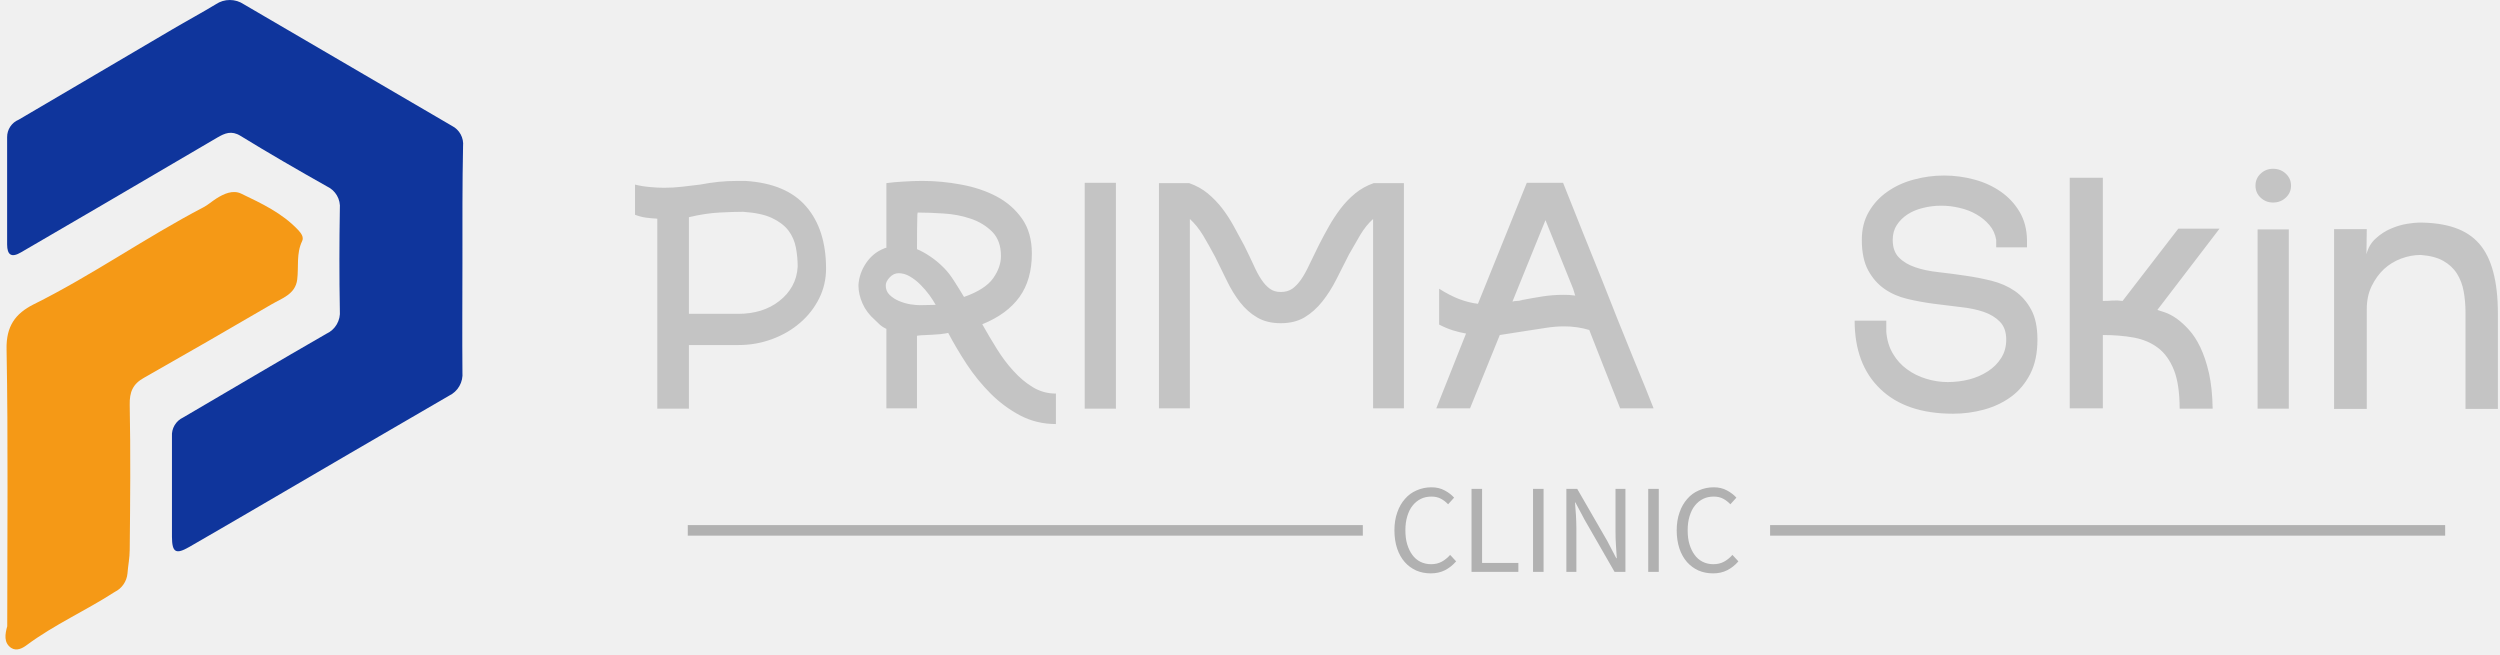
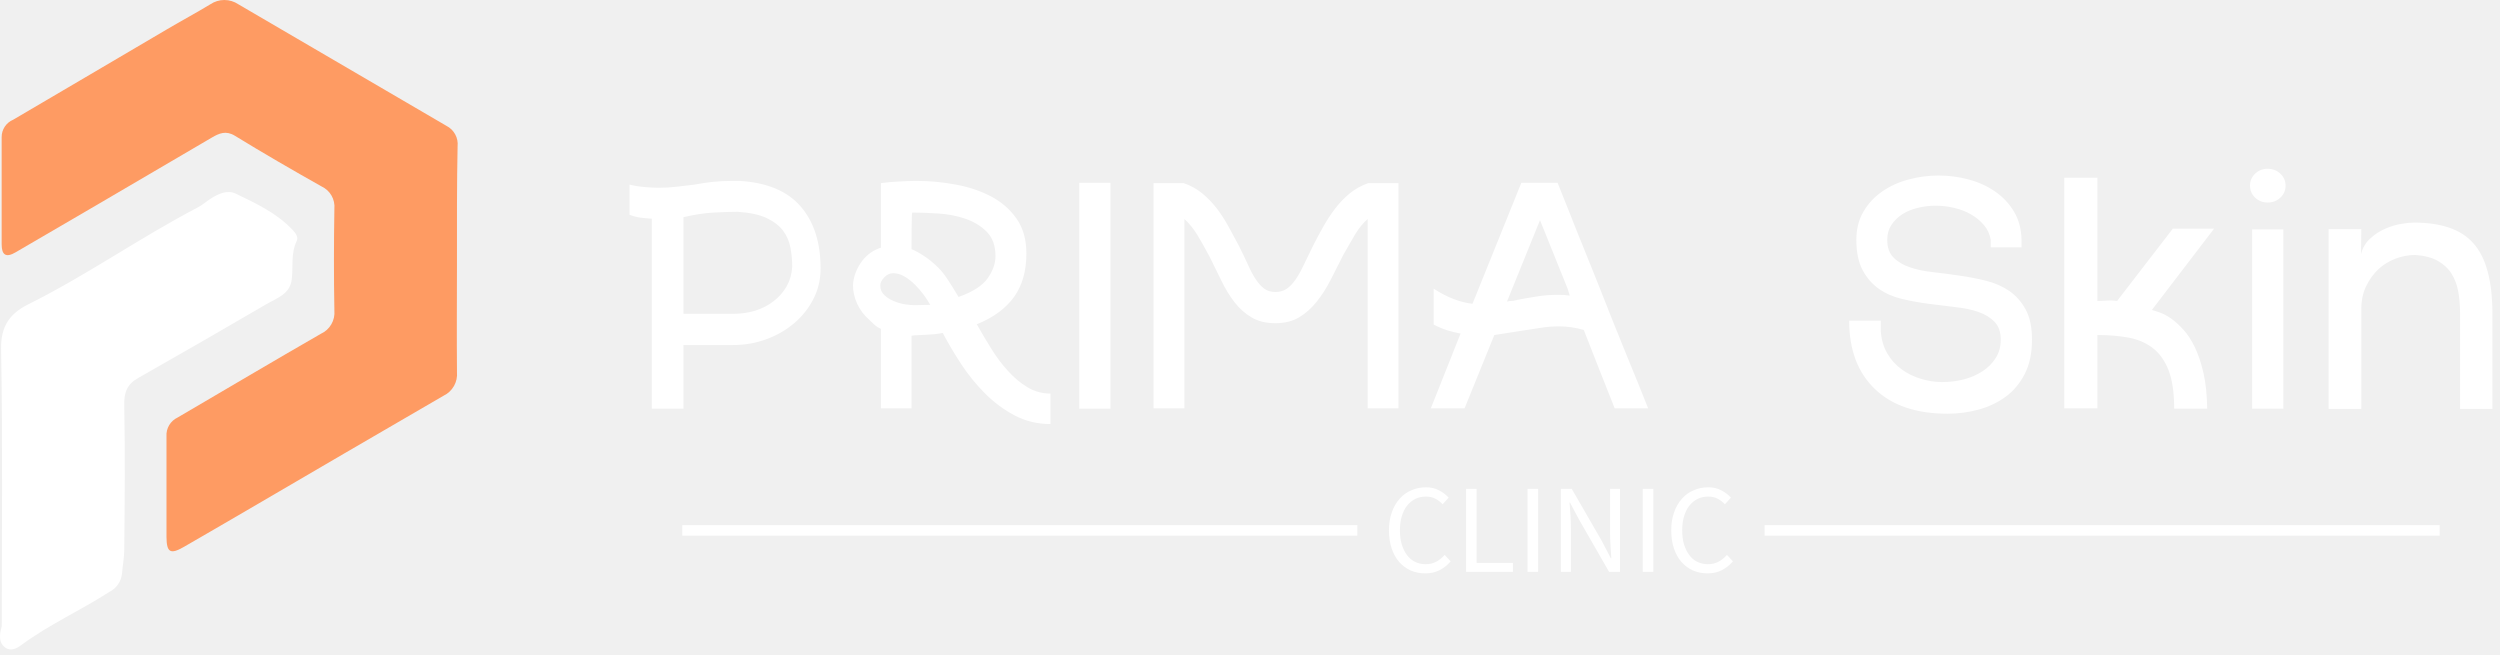
<svg xmlns="http://www.w3.org/2000/svg" width="237" height="62" viewBox="0 0 237 62" fill="none">
-   <g clip-path="url(#clip0_676_447)">
-     <path d="M43.839 24.704C43.839 28.233 43.808 31.761 43.839 35.284C43.88 35.742 43.779 36.201 43.551 36.6C43.324 36.999 42.979 37.319 42.565 37.516C36.33 41.135 30.096 44.767 23.865 48.413C21.887 49.561 19.914 50.72 17.93 51.857C16.676 52.576 16.311 52.386 16.301 50.894V41.373C16.276 41.002 16.363 40.632 16.552 40.312C16.741 39.992 17.022 39.736 17.359 39.579C21.887 36.934 26.388 34.258 30.932 31.645C31.348 31.457 31.696 31.144 31.926 30.749C32.156 30.355 32.258 29.899 32.218 29.444C32.16 26.228 32.165 23.006 32.218 19.79C32.258 19.355 32.163 18.918 31.945 18.539C31.727 18.16 31.398 17.858 31.001 17.674C28.24 16.119 25.494 14.532 22.797 12.877C21.94 12.348 21.3 12.633 20.601 13.041L9.768 19.388L1.992 23.922C1.098 24.451 0.675 24.186 0.675 23.171V12.993C0.674 12.641 0.778 12.297 0.973 12.004C1.168 11.711 1.445 11.483 1.77 11.348C6.636 8.502 11.487 5.63 16.348 2.778C17.713 1.974 19.11 1.223 20.464 0.403C20.855 0.14 21.315 0 21.786 0C22.257 0 22.718 0.14 23.109 0.403C29.682 4.251 36.259 8.093 42.84 11.93C43.192 12.108 43.482 12.389 43.671 12.736C43.86 13.082 43.939 13.478 43.898 13.871C43.824 17.457 43.839 21.092 43.839 24.704Z" fill="#0F359C" />
-     <path d="M0.686 59.368C0.686 50.608 0.781 41.849 0.622 33.094C0.58 30.915 1.463 29.724 3.172 28.862C8.726 26.106 13.799 22.515 19.295 19.647C19.718 19.425 20.083 19.092 20.49 18.833C21.22 18.367 22.077 17.976 22.866 18.357C24.791 19.282 26.753 20.198 28.261 21.8C28.547 22.107 28.827 22.483 28.642 22.858C28.076 24.033 28.325 25.286 28.177 26.492C28.007 27.899 26.727 28.275 25.733 28.857C21.719 31.202 17.692 33.521 13.651 35.813C12.593 36.4 12.27 37.162 12.297 38.384C12.386 42.959 12.344 47.54 12.297 52.137C12.297 52.883 12.138 53.624 12.085 54.364C12.05 54.735 11.921 55.09 11.71 55.397C11.499 55.703 11.213 55.95 10.879 56.115C8.144 57.882 5.155 59.21 2.532 61.156C2.114 61.468 1.569 61.749 1.056 61.421C0.336 60.929 0.479 60.104 0.686 59.368Z" fill="#F59916" />
-     <mask id="mask0_676_447" style="mask-type:luminance" maskUnits="userSpaceOnUse" x="60" y="16" width="177" height="25">
-       <path d="M69.94 17.15H70.65C73.243 17.31 75.167 18.117 76.42 19.57C77.68 21.023 78.31 22.987 78.31 25.46C78.31 26.48 78.09 27.427 77.65 28.3C77.21 29.18 76.61 29.947 75.85 30.6C75.09 31.26 74.204 31.777 73.19 32.15C72.183 32.523 71.124 32.71 70.01 32.71H65.31V38.74H62.31V20.73C61.923 20.71 61.56 20.677 61.22 20.63C60.88 20.583 60.54 20.493 60.2 20.36V17.5C60.654 17.613 61.123 17.69 61.61 17.73C62.103 17.777 62.553 17.8 62.96 17.8C63.547 17.8 64.12 17.767 64.68 17.7C65.234 17.633 65.793 17.567 66.36 17.5C66.954 17.387 67.534 17.3 68.1 17.24C68.667 17.18 69.28 17.15 69.94 17.15ZM75.62 25.29C75.62 24.677 75.564 24.07 75.45 23.47C75.337 22.87 75.1 22.33 74.74 21.85C74.374 21.377 73.85 20.98 73.17 20.66C72.49 20.347 71.584 20.153 70.45 20.08C69.817 20.08 69.064 20.103 68.19 20.15C67.31 20.197 66.35 20.343 65.31 20.59V29.75H70.01C70.757 29.75 71.46 29.65 72.12 29.45C72.78 29.243 73.364 28.94 73.87 28.54C74.383 28.147 74.793 27.677 75.1 27.13C75.407 26.583 75.58 25.97 75.62 25.29ZM81.38 27.03C81.427 26.277 81.67 25.577 82.11 24.93C82.55 24.283 83.114 23.827 83.8 23.56C83.887 23.513 83.963 23.49 84.03 23.49V17.36C84.51 17.293 85.064 17.243 85.69 17.21C86.31 17.17 86.894 17.15 87.44 17.15C88.667 17.15 89.897 17.267 91.13 17.5C92.37 17.727 93.484 18.1 94.47 18.62C95.457 19.14 96.263 19.843 96.89 20.73C97.51 21.617 97.82 22.717 97.82 24.03C97.82 25.69 97.43 27.063 96.65 28.15C95.864 29.243 94.687 30.107 93.12 30.74C93.553 31.513 94.013 32.29 94.5 33.07C94.987 33.857 95.517 34.56 96.09 35.18C96.657 35.807 97.267 36.317 97.92 36.71C98.58 37.11 99.307 37.31 100.1 37.31V40.2C98.88 40.2 97.754 39.93 96.72 39.39C95.687 38.843 94.75 38.15 93.91 37.31C93.07 36.47 92.314 35.54 91.64 34.52C90.974 33.5 90.39 32.513 89.89 31.56C89.73 31.6 89.474 31.64 89.12 31.68C88.773 31.713 88.144 31.75 87.23 31.79C87.19 31.79 87.14 31.797 87.08 31.81C87.027 31.823 86.977 31.83 86.93 31.83V38.71H84.03V31.18C83.784 31.067 83.587 30.943 83.44 30.81C83.293 30.67 83.127 30.51 82.94 30.33C82.42 29.877 82.03 29.36 81.77 28.78C81.51 28.2 81.38 27.617 81.38 27.03ZM89.48 25.39C89.8 25.71 90.114 26.11 90.42 26.59C90.727 27.063 91.05 27.583 91.39 28.15C92.73 27.677 93.65 27.087 94.15 26.38C94.644 25.68 94.89 24.977 94.89 24.27C94.89 23.297 94.614 22.53 94.06 21.97C93.507 21.417 92.827 21.003 92.02 20.73C91.213 20.457 90.357 20.293 89.45 20.24C88.543 20.18 87.727 20.15 87 20.15C86.974 20.197 86.96 20.343 86.96 20.59C86.96 20.817 86.954 21.163 86.94 21.63C86.933 22.097 86.93 22.76 86.93 23.62C87.317 23.78 87.724 24.003 88.15 24.29C88.584 24.57 89.027 24.937 89.48 25.39ZM87.2 28.93L88.7 28.9C88.54 28.607 88.337 28.29 88.09 27.95C87.837 27.61 87.557 27.287 87.25 26.98C86.944 26.673 86.614 26.417 86.26 26.21C85.913 26.003 85.557 25.9 85.19 25.9C84.87 25.9 84.587 26.033 84.34 26.3C84.094 26.56 83.97 26.813 83.97 27.06C83.97 27.427 84.094 27.727 84.34 27.96C84.587 28.2 84.887 28.393 85.24 28.54C85.594 28.687 85.95 28.79 86.31 28.85C86.677 28.903 86.974 28.93 87.2 28.93ZM105.79 17.33V38.74H102.83V17.33H105.79ZM130.23 17.36H133.09V38.71H130.17V20.76C129.737 21.147 129.337 21.64 128.97 22.24C128.61 22.847 128.247 23.477 127.88 24.13C127.473 24.93 127.073 25.72 126.68 26.5C126.28 27.287 125.837 27.983 125.35 28.59C124.863 29.203 124.307 29.7 123.68 30.08C123.053 30.453 122.3 30.64 121.42 30.64C120.533 30.64 119.783 30.457 119.17 30.09C118.557 29.73 118.017 29.25 117.55 28.65C117.083 28.043 116.67 27.367 116.31 26.62C115.943 25.873 115.57 25.113 115.19 24.34C114.803 23.613 114.423 22.937 114.05 22.31C113.67 21.69 113.253 21.173 112.8 20.76V38.71H109.87V17.36H112.73C113.39 17.587 113.977 17.91 114.49 18.33C114.997 18.75 115.457 19.227 115.87 19.76C116.277 20.293 116.643 20.86 116.97 21.46C117.303 22.06 117.627 22.657 117.94 23.25C118.28 23.93 118.577 24.547 118.83 25.1C119.077 25.66 119.327 26.127 119.58 26.5C119.827 26.873 120.093 27.163 120.38 27.37C120.66 27.577 121.007 27.68 121.42 27.68C121.847 27.68 122.21 27.577 122.51 27.37C122.803 27.163 123.08 26.873 123.34 26.5C123.6 26.127 123.86 25.66 124.12 25.1C124.38 24.547 124.68 23.93 125.02 23.25C125.32 22.657 125.64 22.06 125.98 21.46C126.32 20.86 126.693 20.293 127.1 19.76C127.507 19.227 127.967 18.75 128.48 18.33C128.993 17.91 129.577 17.587 130.23 17.36ZM144.74 17.33H148.18C149.493 20.643 150.73 23.73 151.89 26.59C152.363 27.81 152.85 29.04 153.35 30.28C153.85 31.52 154.32 32.683 154.76 33.77C155.207 34.857 155.607 35.833 155.96 36.7C156.307 37.56 156.573 38.23 156.76 38.71H153.59C153.11 37.483 152.627 36.263 152.14 35.05C151.653 33.83 151.16 32.573 150.66 31.28C149.887 31.053 149.103 30.94 148.31 30.94C147.723 30.94 147.14 30.987 146.56 31.08C145.98 31.173 145.397 31.263 144.81 31.35L142.18 31.76L139.36 38.71H136.16L138.98 31.62C138.593 31.553 138.18 31.453 137.74 31.32C137.3 31.18 136.863 30.997 136.43 30.77V27.37C137.11 27.803 137.75 28.133 138.35 28.36C138.957 28.587 139.543 28.733 140.11 28.8L144.74 17.33ZM144.23 28.46C144.27 28.46 144.297 28.453 144.31 28.44C144.323 28.427 144.353 28.42 144.4 28.42C144.987 28.307 145.6 28.2 146.24 28.1C146.873 28 147.52 27.95 148.18 27.95C148.36 27.95 148.55 27.953 148.75 27.96C148.957 27.973 149.15 27.993 149.33 28.02L149.13 27.37L146.51 20.87L143.38 28.59C143.513 28.55 143.653 28.53 143.8 28.53C143.947 28.53 144.09 28.507 144.23 28.46ZM175.82 30.4H178.82V31.45C178.887 32.25 179.097 32.943 179.45 33.53C179.797 34.123 180.243 34.617 180.79 35.01C181.337 35.41 181.943 35.71 182.61 35.91C183.283 36.117 183.96 36.22 184.64 36.22C185.34 36.22 186.02 36.137 186.68 35.97C187.34 35.797 187.93 35.54 188.45 35.2C188.977 34.86 189.397 34.44 189.71 33.94C190.03 33.44 190.19 32.86 190.19 32.2C190.19 31.473 189.99 30.907 189.59 30.5C189.197 30.093 188.68 29.78 188.04 29.56C187.407 29.347 186.68 29.197 185.86 29.11C185.047 29.017 184.21 28.913 183.35 28.8C182.483 28.687 181.643 28.533 180.83 28.34C180.01 28.147 179.283 27.83 178.65 27.39C178.01 26.943 177.493 26.353 177.1 25.62C176.7 24.88 176.5 23.92 176.5 22.74C176.5 21.72 176.723 20.83 177.17 20.07C177.61 19.31 178.2 18.673 178.94 18.16C179.673 17.647 180.507 17.267 181.44 17.02C182.367 16.767 183.32 16.64 184.3 16.64C185.273 16.64 186.227 16.767 187.16 17.02C188.087 17.267 188.92 17.647 189.66 18.16C190.4 18.673 190.997 19.31 191.45 20.07C191.903 20.83 192.14 21.72 192.16 22.74V23.45H189.24V22.74C189.147 22.193 188.93 21.723 188.59 21.33C188.25 20.93 187.84 20.593 187.36 20.32C186.887 20.047 186.36 19.843 185.78 19.71C185.2 19.57 184.617 19.5 184.03 19.5C183.437 19.5 182.863 19.57 182.31 19.71C181.75 19.843 181.26 20.047 180.84 20.32C180.42 20.593 180.08 20.93 179.82 21.33C179.56 21.723 179.43 22.193 179.43 22.74C179.43 23.467 179.63 24.027 180.03 24.42C180.423 24.82 180.94 25.127 181.58 25.34C182.213 25.56 182.943 25.713 183.77 25.8C184.597 25.893 185.437 26.003 186.29 26.13C187.143 26.25 187.983 26.413 188.81 26.62C189.637 26.827 190.37 27.15 191.01 27.59C191.643 28.03 192.157 28.613 192.55 29.34C192.95 30.067 193.15 31.02 193.15 32.2C193.15 33.473 192.923 34.553 192.47 35.44C192.017 36.327 191.417 37.047 190.67 37.6C189.917 38.153 189.057 38.563 188.09 38.83C187.13 39.09 186.15 39.22 185.15 39.22C182.177 39.22 179.88 38.44 178.26 36.88C176.633 35.327 175.82 33.167 175.82 30.4ZM210.41 21.68L204.52 29.38C204.68 29.427 204.923 29.507 205.25 29.62C205.583 29.733 205.943 29.923 206.33 30.19C206.717 30.463 207.107 30.817 207.5 31.25C207.9 31.683 208.263 32.24 208.59 32.92C208.917 33.6 209.19 34.417 209.41 35.37C209.623 36.323 209.74 37.447 209.76 38.74H206.63C206.63 37.22 206.45 36 206.09 35.08C205.723 34.16 205.217 33.457 204.57 32.97C203.923 32.483 203.157 32.16 202.27 32C201.39 31.84 200.417 31.76 199.35 31.76V38.71H196.21V16.85H199.35V28.53C199.663 28.53 199.973 28.517 200.28 28.49C200.587 28.47 200.9 28.483 201.22 28.53L206.5 21.68H210.41ZM216.98 21.75V38.74H214.02V21.75H216.98ZM215.48 19.2C215.027 19.2 214.637 19.047 214.31 18.74C213.983 18.433 213.82 18.053 213.82 17.6C213.82 17.147 213.983 16.767 214.31 16.46C214.637 16.153 215.027 16 215.48 16C215.96 16 216.363 16.153 216.69 16.46C217.023 16.767 217.19 17.147 217.19 17.6C217.19 18.053 217.023 18.433 216.69 18.74C216.363 19.047 215.96 19.2 215.48 19.2ZM224.37 21.72L224.34 24.1C224.493 23.487 224.793 22.983 225.24 22.59C225.68 22.19 226.157 21.883 226.67 21.67C227.177 21.45 227.68 21.3 228.18 21.22C228.68 21.14 229.067 21.1 229.34 21.1C230.633 21.1 231.75 21.26 232.69 21.58C233.637 21.9 234.41 22.4 235.01 23.08C235.61 23.76 236.057 24.65 236.35 25.75C236.65 26.85 236.8 28.183 236.8 29.75V38.77H233.73V29.65C233.73 28.943 233.673 28.273 233.56 27.64C233.447 27.007 233.233 26.44 232.92 25.94C232.6 25.44 232.167 25.037 231.62 24.73C231.08 24.423 230.367 24.237 229.48 24.17C228.867 24.17 228.253 24.283 227.64 24.51C227.027 24.737 226.48 25.07 226 25.51C225.527 25.957 225.137 26.497 224.83 27.13C224.523 27.763 224.37 28.49 224.37 29.31V38.77H221.27V21.72H224.37Z" fill="#B1B1B1" />
-     </mask>
-     <g mask="url(#mask0_676_447)">
-       <path d="M69.94 17.15H70.65C73.243 17.31 75.167 18.117 76.42 19.57C77.68 21.023 78.31 22.987 78.31 25.46C78.31 26.48 78.09 27.427 77.65 28.3C77.21 29.18 76.61 29.947 75.85 30.6C75.09 31.26 74.204 31.777 73.19 32.15C72.183 32.523 71.124 32.71 70.01 32.71H65.31V38.74H62.31V20.73C61.923 20.71 61.56 20.677 61.22 20.63C60.88 20.583 60.54 20.493 60.2 20.36V17.5C60.654 17.613 61.123 17.69 61.61 17.73C62.103 17.777 62.553 17.8 62.96 17.8C63.547 17.8 64.12 17.767 64.68 17.7C65.234 17.633 65.793 17.567 66.36 17.5C66.954 17.387 67.534 17.3 68.1 17.24C68.667 17.18 69.28 17.15 69.94 17.15ZM75.62 25.29C75.62 24.677 75.564 24.07 75.45 23.47C75.337 22.87 75.1 22.33 74.74 21.85C74.374 21.377 73.85 20.98 73.17 20.66C72.49 20.347 71.584 20.153 70.45 20.08C69.817 20.08 69.064 20.103 68.19 20.15C67.31 20.197 66.35 20.343 65.31 20.59V29.75H70.01C70.757 29.75 71.46 29.65 72.12 29.45C72.78 29.243 73.364 28.94 73.87 28.54C74.383 28.147 74.793 27.677 75.1 27.13C75.407 26.583 75.58 25.97 75.62 25.29ZM81.38 27.03C81.427 26.277 81.67 25.577 82.11 24.93C82.55 24.283 83.114 23.827 83.8 23.56C83.887 23.513 83.963 23.49 84.03 23.49V17.36C84.51 17.293 85.064 17.243 85.69 17.21C86.31 17.17 86.894 17.15 87.44 17.15C88.667 17.15 89.897 17.267 91.13 17.5C92.37 17.727 93.484 18.1 94.47 18.62C95.457 19.14 96.263 19.843 96.89 20.73C97.51 21.617 97.82 22.717 97.82 24.03C97.82 25.69 97.43 27.063 96.65 28.15C95.864 29.243 94.687 30.107 93.12 30.74C93.553 31.513 94.013 32.29 94.5 33.07C94.987 33.857 95.517 34.56 96.09 35.18C96.657 35.807 97.267 36.317 97.92 36.71C98.58 37.11 99.307 37.31 100.1 37.31V40.2C98.88 40.2 97.754 39.93 96.72 39.39C95.687 38.843 94.75 38.15 93.91 37.31C93.07 36.47 92.314 35.54 91.64 34.52C90.974 33.5 90.39 32.513 89.89 31.56C89.73 31.6 89.474 31.64 89.12 31.68C88.773 31.713 88.144 31.75 87.23 31.79C87.19 31.79 87.14 31.797 87.08 31.81C87.027 31.823 86.977 31.83 86.93 31.83V38.71H84.03V31.18C83.784 31.067 83.587 30.943 83.44 30.81C83.293 30.67 83.127 30.51 82.94 30.33C82.42 29.877 82.03 29.36 81.77 28.78C81.51 28.2 81.38 27.617 81.38 27.03ZM89.48 25.39C89.8 25.71 90.114 26.11 90.42 26.59C90.727 27.063 91.05 27.583 91.39 28.15C92.73 27.677 93.65 27.087 94.15 26.38C94.644 25.68 94.89 24.977 94.89 24.27C94.89 23.297 94.614 22.53 94.06 21.97C93.507 21.417 92.827 21.003 92.02 20.73C91.213 20.457 90.357 20.293 89.45 20.24C88.543 20.18 87.727 20.15 87 20.15C86.974 20.197 86.96 20.343 86.96 20.59C86.96 20.817 86.954 21.163 86.94 21.63C86.933 22.097 86.93 22.76 86.93 23.62C87.317 23.78 87.724 24.003 88.15 24.29C88.584 24.57 89.027 24.937 89.48 25.39ZM87.2 28.93L88.7 28.9C88.54 28.607 88.337 28.29 88.09 27.95C87.837 27.61 87.557 27.287 87.25 26.98C86.944 26.673 86.614 26.417 86.26 26.21C85.913 26.003 85.557 25.9 85.19 25.9C84.87 25.9 84.587 26.033 84.34 26.3C84.094 26.56 83.97 26.813 83.97 27.06C83.97 27.427 84.094 27.727 84.34 27.96C84.587 28.2 84.887 28.393 85.24 28.54C85.594 28.687 85.95 28.79 86.31 28.85C86.677 28.903 86.974 28.93 87.2 28.93ZM105.79 17.33V38.74H102.83V17.33H105.79ZM130.23 17.36H133.09V38.71H130.17V20.76C129.737 21.147 129.337 21.64 128.97 22.24C128.61 22.847 128.247 23.477 127.88 24.13C127.473 24.93 127.073 25.72 126.68 26.5C126.28 27.287 125.837 27.983 125.35 28.59C124.863 29.203 124.307 29.7 123.68 30.08C123.053 30.453 122.3 30.64 121.42 30.64C120.533 30.64 119.783 30.457 119.17 30.09C118.557 29.73 118.017 29.25 117.55 28.65C117.083 28.043 116.67 27.367 116.31 26.62C115.943 25.873 115.57 25.113 115.19 24.34C114.803 23.613 114.423 22.937 114.05 22.31C113.67 21.69 113.253 21.173 112.8 20.76V38.71H109.87V17.36H112.73C113.39 17.587 113.977 17.91 114.49 18.33C114.997 18.75 115.457 19.227 115.87 19.76C116.277 20.293 116.643 20.86 116.97 21.46C117.303 22.06 117.627 22.657 117.94 23.25C118.28 23.93 118.577 24.547 118.83 25.1C119.077 25.66 119.327 26.127 119.58 26.5C119.827 26.873 120.093 27.163 120.38 27.37C120.66 27.577 121.007 27.68 121.42 27.68C121.847 27.68 122.21 27.577 122.51 27.37C122.803 27.163 123.08 26.873 123.34 26.5C123.6 26.127 123.86 25.66 124.12 25.1C124.38 24.547 124.68 23.93 125.02 23.25C125.32 22.657 125.64 22.06 125.98 21.46C126.32 20.86 126.693 20.293 127.1 19.76C127.507 19.227 127.967 18.75 128.48 18.33C128.993 17.91 129.577 17.587 130.23 17.36ZM144.74 17.33H148.18C149.493 20.643 150.73 23.73 151.89 26.59C152.363 27.81 152.85 29.04 153.35 30.28C153.85 31.52 154.32 32.683 154.76 33.77C155.207 34.857 155.607 35.833 155.96 36.7C156.307 37.56 156.573 38.23 156.76 38.71H153.59C153.11 37.483 152.627 36.263 152.14 35.05C151.653 33.83 151.16 32.573 150.66 31.28C149.887 31.053 149.103 30.94 148.31 30.94C147.723 30.94 147.14 30.987 146.56 31.08C145.98 31.173 145.397 31.263 144.81 31.35L142.18 31.76L139.36 38.71H136.16L138.98 31.62C138.593 31.553 138.18 31.453 137.74 31.32C137.3 31.18 136.863 30.997 136.43 30.77V27.37C137.11 27.803 137.75 28.133 138.35 28.36C138.957 28.587 139.543 28.733 140.11 28.8L144.74 17.33ZM144.23 28.46C144.27 28.46 144.297 28.453 144.31 28.44C144.323 28.427 144.353 28.42 144.4 28.42C144.987 28.307 145.6 28.2 146.24 28.1C146.873 28 147.52 27.95 148.18 27.95C148.36 27.95 148.55 27.953 148.75 27.96C148.957 27.973 149.15 27.993 149.33 28.02L149.13 27.37L146.51 20.87L143.38 28.59C143.513 28.55 143.653 28.53 143.8 28.53C143.947 28.53 144.09 28.507 144.23 28.46ZM175.82 30.4H178.82V31.45C178.887 32.25 179.097 32.943 179.45 33.53C179.797 34.123 180.243 34.617 180.79 35.01C181.337 35.41 181.943 35.71 182.61 35.91C183.283 36.117 183.96 36.22 184.64 36.22C185.34 36.22 186.02 36.137 186.68 35.97C187.34 35.797 187.93 35.54 188.45 35.2C188.977 34.86 189.397 34.44 189.71 33.94C190.03 33.44 190.19 32.86 190.19 32.2C190.19 31.473 189.99 30.907 189.59 30.5C189.197 30.093 188.68 29.78 188.04 29.56C187.407 29.347 186.68 29.197 185.86 29.11C185.047 29.017 184.21 28.913 183.35 28.8C182.483 28.687 181.643 28.533 180.83 28.34C180.01 28.147 179.283 27.83 178.65 27.39C178.01 26.943 177.493 26.353 177.1 25.62C176.7 24.88 176.5 23.92 176.5 22.74C176.5 21.72 176.723 20.83 177.17 20.07C177.61 19.31 178.2 18.673 178.94 18.16C179.673 17.647 180.507 17.267 181.44 17.02C182.367 16.767 183.32 16.64 184.3 16.64C185.273 16.64 186.227 16.767 187.16 17.02C188.087 17.267 188.92 17.647 189.66 18.16C190.4 18.673 190.997 19.31 191.45 20.07C191.903 20.83 192.14 21.72 192.16 22.74V23.45H189.24V22.74C189.147 22.193 188.93 21.723 188.59 21.33C188.25 20.93 187.84 20.593 187.36 20.32C186.887 20.047 186.36 19.843 185.78 19.71C185.2 19.57 184.617 19.5 184.03 19.5C183.437 19.5 182.863 19.57 182.31 19.71C181.75 19.843 181.26 20.047 180.84 20.32C180.42 20.593 180.08 20.93 179.82 21.33C179.56 21.723 179.43 22.193 179.43 22.74C179.43 23.467 179.63 24.027 180.03 24.42C180.423 24.82 180.94 25.127 181.58 25.34C182.213 25.56 182.943 25.713 183.77 25.8C184.597 25.893 185.437 26.003 186.29 26.13C187.143 26.25 187.983 26.413 188.81 26.62C189.637 26.827 190.37 27.15 191.01 27.59C191.643 28.03 192.157 28.613 192.55 29.34C192.95 30.067 193.15 31.02 193.15 32.2C193.15 33.473 192.923 34.553 192.47 35.44C192.017 36.327 191.417 37.047 190.67 37.6C189.917 38.153 189.057 38.563 188.09 38.83C187.13 39.09 186.15 39.22 185.15 39.22C182.177 39.22 179.88 38.44 178.26 36.88C176.633 35.327 175.82 33.167 175.82 30.4ZM210.41 21.68L204.52 29.38C204.68 29.427 204.923 29.507 205.25 29.62C205.583 29.733 205.943 29.923 206.33 30.19C206.717 30.463 207.107 30.817 207.5 31.25C207.9 31.683 208.263 32.24 208.59 32.92C208.917 33.6 209.19 34.417 209.41 35.37C209.623 36.323 209.74 37.447 209.76 38.74H206.63C206.63 37.22 206.45 36 206.09 35.08C205.723 34.16 205.217 33.457 204.57 32.97C203.923 32.483 203.157 32.16 202.27 32C201.39 31.84 200.417 31.76 199.35 31.76V38.71H196.21V16.85H199.35V28.53C199.663 28.53 199.973 28.517 200.28 28.49C200.587 28.47 200.9 28.483 201.22 28.53L206.5 21.68H210.41ZM216.98 21.75V38.74H214.02V21.75H216.98ZM215.48 19.2C215.027 19.2 214.637 19.047 214.31 18.74C213.983 18.433 213.82 18.053 213.82 17.6C213.82 17.147 213.983 16.767 214.31 16.46C214.637 16.153 215.027 16 215.48 16C215.96 16 216.363 16.153 216.69 16.46C217.023 16.767 217.19 17.147 217.19 17.6C217.19 18.053 217.023 18.433 216.69 18.74C216.363 19.047 215.96 19.2 215.48 19.2ZM224.37 21.72L224.34 24.1C224.493 23.487 224.793 22.983 225.24 22.59C225.68 22.19 226.157 21.883 226.67 21.67C227.177 21.45 227.68 21.3 228.18 21.22C228.68 21.14 229.067 21.1 229.34 21.1C230.633 21.1 231.75 21.26 232.69 21.58C233.637 21.9 234.41 22.4 235.01 23.08C235.61 23.76 236.057 24.65 236.35 25.75C236.65 26.85 236.8 28.183 236.8 29.75V38.77H233.73V29.65C233.73 28.943 233.673 28.273 233.56 27.64C233.447 27.007 233.233 26.44 232.92 25.94C232.6 25.44 232.167 25.037 231.62 24.73C231.08 24.423 230.367 24.237 229.48 24.17C228.867 24.17 228.253 24.283 227.64 24.51C227.027 24.737 226.48 25.07 226 25.51C225.527 25.957 225.137 26.497 224.83 27.13C224.523 27.763 224.37 28.49 224.37 29.31V38.77H221.27V21.72H224.37Z" fill="#B1B1B1" stroke="#B1B1B1" stroke-width="2" />
-     </g>
-     <path d="M129.195 49.78H65.2V50.78H129.195V49.78Z" fill="#B1B1B1" />
-     <path d="M231.8 49.78H167.805V50.78H231.8V49.78Z" fill="#B1B1B1" />
-     <path d="M132.191 50.276C132.191 50.916 132.281 51.496 132.451 52.006C132.621 52.506 132.861 52.936 133.171 53.286C133.481 53.636 133.841 53.896 134.261 54.086C134.681 54.266 135.141 54.356 135.641 54.356C136.141 54.356 136.591 54.256 136.981 54.056C137.371 53.856 137.731 53.576 138.041 53.216L137.471 52.606C137.221 52.886 136.951 53.106 136.661 53.256C136.381 53.406 136.051 53.486 135.661 53.486C135.291 53.486 134.951 53.406 134.651 53.256C134.351 53.106 134.091 52.886 133.891 52.606C133.681 52.326 133.521 51.986 133.401 51.596C133.281 51.196 133.231 50.756 133.231 50.256C133.231 49.766 133.291 49.326 133.411 48.936C133.531 48.546 133.691 48.206 133.911 47.936C134.131 47.656 134.391 47.446 134.691 47.296C134.991 47.146 135.331 47.076 135.711 47.076C136.051 47.076 136.341 47.146 136.591 47.276C136.841 47.406 137.071 47.586 137.281 47.806L137.851 47.176C137.611 46.916 137.321 46.686 136.961 46.496C136.601 46.296 136.181 46.196 135.701 46.196C135.191 46.196 134.731 46.296 134.301 46.486C133.871 46.666 133.501 46.936 133.191 47.296C132.881 47.646 132.631 48.076 132.461 48.576C132.281 49.076 132.191 49.646 132.191 50.276ZM139.501 46.346V54.216H143.941V53.366H140.501V46.346H139.501ZM145.331 46.346V54.216H146.331V46.346H145.331ZM148.491 46.346V54.216H149.441V50.096C149.441 49.686 149.421 49.266 149.401 48.856C149.371 48.446 149.341 48.036 149.311 47.636H149.351L150.211 49.256L153.061 54.216H154.091V46.346H153.151V50.416C153.151 50.826 153.161 51.246 153.191 51.676C153.221 52.106 153.241 52.516 153.271 52.916H153.221L152.371 51.286L149.521 46.346H148.491ZM156.251 46.346V54.216H157.251V46.346H156.251ZM158.951 50.276C158.951 50.916 159.041 51.496 159.211 52.006C159.381 52.506 159.621 52.936 159.931 53.286C160.241 53.636 160.601 53.896 161.021 54.086C161.441 54.266 161.901 54.356 162.401 54.356C162.901 54.356 163.351 54.256 163.741 54.056C164.131 53.856 164.491 53.576 164.801 53.216L164.231 52.606C163.981 52.886 163.711 53.106 163.421 53.256C163.141 53.406 162.811 53.486 162.421 53.486C162.051 53.486 161.711 53.406 161.411 53.256C161.111 53.106 160.851 52.886 160.651 52.606C160.441 52.326 160.281 51.986 160.161 51.596C160.041 51.196 159.991 50.756 159.991 50.256C159.991 49.766 160.051 49.326 160.171 48.936C160.291 48.546 160.451 48.206 160.671 47.936C160.891 47.656 161.151 47.446 161.451 47.296C161.751 47.146 162.091 47.076 162.471 47.076C162.811 47.076 163.101 47.146 163.351 47.276C163.601 47.406 163.831 47.586 164.041 47.806L164.611 47.176C164.371 46.916 164.081 46.686 163.721 46.496C163.361 46.296 162.941 46.196 162.461 46.196C161.951 46.196 161.491 46.296 161.061 46.486C160.631 46.666 160.261 46.936 159.951 47.296C159.641 47.646 159.391 48.076 159.221 48.576C159.041 49.076 158.951 49.646 158.951 50.276Z" fill="#B1B1B1" />
-   </g>
-   <defs>
-     <clipPath id="clip0_676_447">
-       <rect width="237" height="62" fill="white" />
-     </clipPath>
-   </defs>
+   <path d="M43.321 24.704C43.321 28.233 43.29 31.761 43.321 35.284C43.362 35.742 43.261 36.201 43.033 36.6C42.806 36.999 42.461 37.319 42.047 37.516C35.812 41.135 29.578 44.767 23.347 48.413C21.369 49.561 19.396 50.72 17.412 51.857C16.158 52.576 15.793 52.386 15.783 50.894V41.373C15.758 41.002 15.845 40.632 16.034 40.312C16.223 39.992 16.504 39.736 16.841 39.579C21.369 36.934 25.87 34.258 30.414 31.645C30.83 31.457 31.178 31.144 31.408 30.749C31.638 30.355 31.74 29.899 31.7 29.444C31.642 26.228 31.647 23.006 31.7 19.79C31.74 19.355 31.645 18.918 31.427 18.539C31.209 18.16 30.88 17.858 30.483 17.674C27.722 16.119 24.977 14.532 22.279 12.877C21.422 12.348 20.782 12.633 20.083 13.041L9.25 19.388L1.474 23.922C0.58 24.451 0.157 24.186 0.157 23.171V12.993C0.156 12.641 0.26 12.297 0.455 12.004C0.65 11.711 0.927 11.483 1.252 11.348C6.118 8.502 10.969 5.63 15.83 2.778C17.195 1.974 18.592 1.223 19.946 0.403C20.337 0.14 20.797 0 21.268 0C21.739 0 22.2 0.14 22.591 0.403C29.164 4.251 35.741 8.093 42.322 11.93C42.674 12.108 42.964 12.389 43.153 12.736C43.342 13.082 43.421 13.478 43.38 13.871C43.306 17.457 43.321 21.092 43.321 24.704Z" fill="#FE9B63" />
+   <path d="M0.167 59.368C0.167 50.608 0.263 41.849 0.104 33.094C0.062 30.915 0.945 29.724 2.654 28.862C8.208 26.106 13.281 22.515 18.777 19.647C19.2 19.425 19.565 19.092 19.972 18.833C20.702 18.367 21.559 17.976 22.347 18.357C24.273 19.282 26.235 20.198 27.743 21.8C28.029 22.107 28.309 22.483 28.124 22.858C27.558 24.033 27.806 25.286 27.658 26.492C27.489 27.899 26.209 28.275 25.215 28.857C21.201 31.202 17.174 33.521 13.133 35.813C12.075 36.4 11.752 37.162 11.778 38.384C11.868 42.959 11.826 47.54 11.778 52.137C11.778 52.883 11.62 53.624 11.567 54.364C11.532 54.735 11.403 55.09 11.192 55.397C10.981 55.703 10.695 55.95 10.361 56.115C7.626 57.882 4.637 59.21 2.014 61.156C1.596 61.468 1.051 61.749 0.538 61.421C-0.182 60.929 -0.039 60.104 0.167 59.368Z" fill="white" />
+   <mask id="path-3-inside-1_1018_136" fill="white">
+     <path d="M69.422 17.15H70.132C72.725 17.31 74.648 18.117 75.902 19.57C77.162 21.023 77.792 22.987 77.792 25.46C77.792 26.48 77.572 27.427 77.132 28.3C76.692 29.18 76.092 29.947 75.332 30.6C74.572 31.26 73.685 31.777 72.672 32.15C71.665 32.523 70.605 32.71 69.492 32.71H64.792V38.74H61.792V20.73C61.405 20.71 61.042 20.677 60.702 20.63C60.362 20.583 60.022 20.493 59.682 20.36V17.5C60.135 17.613 60.605 17.69 61.092 17.73C61.585 17.777 62.035 17.8 62.442 17.8C63.028 17.8 63.602 17.767 64.162 17.7C64.715 17.633 65.275 17.567 65.842 17.5C66.435 17.387 67.015 17.3 67.582 17.24C68.148 17.18 68.762 17.15 69.422 17.15ZM75.102 25.29C75.102 24.677 75.045 24.07 74.932 23.47C74.818 22.87 74.582 22.33 74.222 21.85C73.855 21.377 73.332 20.98 72.652 20.66C71.972 20.347 71.065 20.153 69.932 20.08C69.298 20.08 68.545 20.103 67.672 20.15C66.792 20.197 65.832 20.343 64.792 20.59V29.75H69.492C70.238 29.75 70.942 29.65 71.602 29.45C72.262 29.243 72.845 28.94 73.352 28.54C73.865 28.147 74.275 27.677 74.582 27.13C74.888 26.583 75.062 25.97 75.102 25.29ZM80.862 27.03C80.908 26.277 81.152 25.577 81.592 24.93C82.032 24.283 82.595 23.827 83.282 23.56C83.368 23.513 83.445 23.49 83.512 23.49V17.36C83.992 17.293 84.545 17.243 85.172 17.21C85.792 17.17 86.375 17.15 86.922 17.15C88.148 17.15 89.378 17.267 90.612 17.5C91.852 17.727 92.965 18.1 93.952 18.62C94.938 19.14 95.745 19.843 96.372 20.73C96.992 21.617 97.302 22.717 97.302 24.03C97.302 25.69 96.912 27.063 96.132 28.15C95.345 29.243 94.168 30.107 92.602 30.74C93.035 31.513 93.495 32.29 93.982 33.07C94.468 33.857 94.998 34.56 95.572 35.18C96.138 35.807 96.748 36.317 97.402 36.71C98.062 37.11 98.788 37.31 99.582 37.31V40.2C98.362 40.2 97.235 39.93 96.202 39.39C95.168 38.843 94.232 38.15 93.392 37.31C92.552 36.47 91.795 35.54 91.122 34.52C90.455 33.5 89.872 32.513 89.372 31.56C89.212 31.6 88.955 31.64 88.602 31.68C88.255 31.713 87.625 31.75 86.712 31.79C86.672 31.79 86.622 31.797 86.562 31.81C86.508 31.823 86.458 31.83 86.412 31.83V38.71H83.512V31.18C83.265 31.067 83.068 30.943 82.922 30.81C82.775 30.67 82.608 30.51 82.422 30.33C81.902 29.877 81.512 29.36 81.252 28.78C80.992 28.2 80.862 27.617 80.862 27.03ZM88.962 25.39C89.282 25.71 89.595 26.11 89.902 26.59C90.208 27.063 90.532 27.583 90.872 28.15C92.212 27.677 93.132 27.087 93.632 26.38C94.125 25.68 94.372 24.977 94.372 24.27C94.372 23.297 94.095 22.53 93.542 21.97C92.988 21.417 92.308 21.003 91.502 20.73C90.695 20.457 89.838 20.293 88.932 20.24C88.025 20.18 87.208 20.15 86.482 20.15C86.455 20.197 86.442 20.343 86.442 20.59C86.442 20.817 86.435 21.163 86.422 21.63C86.415 22.097 86.412 22.76 86.412 23.62C86.798 23.78 87.205 24.003 87.632 24.29C88.065 24.57 88.508 24.937 88.962 25.39ZM86.682 28.93L88.182 28.9C88.022 28.607 87.818 28.29 87.572 27.95C87.318 27.61 87.038 27.287 86.732 26.98C86.425 26.673 86.095 26.417 85.742 26.21C85.395 26.003 85.038 25.9 84.672 25.9C84.352 25.9 84.068 26.033 83.822 26.3C83.575 26.56 83.452 26.813 83.452 27.06C83.452 27.427 83.575 27.727 83.822 27.96C84.068 28.2 84.368 28.393 84.722 28.54C85.075 28.687 85.432 28.79 85.792 28.85C86.158 28.903 86.455 28.93 86.682 28.93ZM105.272 17.33V38.74H102.312V17.33H105.272ZM129.712 17.36H132.572V38.71H129.652V20.76C129.218 21.147 128.818 21.64 128.452 22.24C128.092 22.847 127.728 23.477 127.362 24.13C126.955 24.93 126.555 25.72 126.162 26.5C125.762 27.287 125.318 27.983 124.832 28.59C124.345 29.203 123.788 29.7 123.162 30.08C122.535 30.453 121.782 30.64 120.902 30.64C120.015 30.64 119.265 30.457 118.652 30.09C118.038 29.73 117.498 29.25 117.032 28.65C116.565 28.043 116.152 27.367 115.792 26.62C115.425 25.873 115.052 25.113 114.672 24.34C114.285 23.613 113.905 22.937 113.532 22.31C113.152 21.69 112.735 21.173 112.282 20.76V38.71H109.352V17.36H112.212C112.872 17.587 113.458 17.91 113.972 18.33C114.478 18.75 114.938 19.227 115.352 19.76C115.758 20.293 116.125 20.86 116.452 21.46C116.785 22.06 117.108 22.657 117.422 23.25C117.762 23.93 118.058 24.547 118.312 25.1C118.558 25.66 118.808 26.127 119.062 26.5C119.308 26.873 119.575 27.163 119.862 27.37C120.142 27.577 120.488 27.68 120.902 27.68C121.328 27.68 121.692 27.577 121.992 27.37C122.285 27.163 122.562 26.873 122.822 26.5C123.082 26.127 123.342 25.66 123.602 25.1C123.862 24.547 124.162 23.93 124.502 23.25C124.802 22.657 125.122 22.06 125.462 21.46C125.802 20.86 126.175 20.293 126.582 19.76C126.988 19.227 127.448 18.75 127.962 18.33C128.475 17.91 129.058 17.587 129.712 17.36ZM144.222 17.33H147.662C148.975 20.643 150.212 23.73 151.372 26.59C151.845 27.81 152.332 29.04 152.832 30.28C153.332 31.52 153.802 32.683 154.242 33.77C154.688 34.857 155.088 35.833 155.442 36.7C155.788 37.56 156.055 38.23 156.242 38.71H153.072C152.592 37.483 152.108 36.263 151.622 35.05C151.135 33.83 150.642 32.573 150.142 31.28C149.368 31.053 148.585 30.94 147.792 30.94C147.205 30.94 146.622 30.987 146.042 31.08C145.462 31.173 144.878 31.263 144.292 31.35L141.662 31.76L138.842 38.71H135.642L138.462 31.62C138.075 31.553 137.662 31.453 137.222 31.32C136.782 31.18 136.345 30.997 135.912 30.77V27.37C136.592 27.803 137.232 28.133 137.832 28.36C138.438 28.587 139.025 28.733 139.592 28.8L144.222 17.33ZM143.712 28.46C143.752 28.46 143.778 28.453 143.792 28.44C143.805 28.427 143.835 28.42 143.882 28.42C144.468 28.307 145.082 28.2 145.722 28.1C146.355 28 147.002 27.95 147.662 27.95C147.842 27.95 148.032 27.953 148.232 27.96C148.438 27.973 148.632 27.993 148.812 28.02L148.612 27.37L145.992 20.87L142.862 28.59C142.995 28.55 143.135 28.53 143.282 28.53C143.428 28.53 143.572 28.507 143.712 28.46ZM175.302 30.4H178.302V31.45C178.368 32.25 178.578 32.943 178.932 33.53C179.278 34.123 179.725 34.617 180.272 35.01C180.818 35.41 181.425 35.71 182.092 35.91C182.765 36.117 183.442 36.22 184.122 36.22C184.822 36.22 185.502 36.137 186.162 35.97C186.822 35.797 187.412 35.54 187.932 35.2C188.458 34.86 188.878 34.44 189.192 33.94C189.512 33.44 189.672 32.86 189.672 32.2C189.672 31.473 189.472 30.907 189.072 30.5C188.678 30.093 188.162 29.78 187.522 29.56C186.888 29.347 186.162 29.197 185.342 29.11C184.528 29.017 183.692 28.913 182.832 28.8C181.965 28.687 181.125 28.533 180.312 28.34C179.492 28.147 178.765 27.83 178.132 27.39C177.492 26.943 176.975 26.353 176.582 25.62C176.182 24.88 175.982 23.92 175.982 22.74C175.982 21.72 176.205 20.83 176.652 20.07C177.092 19.31 177.682 18.673 178.422 18.16C179.155 17.647 179.988 17.267 180.922 17.02C181.848 16.767 182.802 16.64 183.782 16.64C184.755 16.64 185.708 16.767 186.642 17.02C187.568 17.267 188.402 17.647 189.142 18.16C189.882 18.673 190.478 19.31 190.932 20.07C191.385 20.83 191.622 21.72 191.642 22.74V23.45H188.722V22.74C188.628 22.193 188.412 21.723 188.072 21.33C187.732 20.93 187.322 20.593 186.842 20.32C186.368 20.047 185.842 19.843 185.262 19.71C184.682 19.57 184.098 19.5 183.512 19.5C182.918 19.5 182.345 19.57 181.792 19.71C181.232 19.843 180.742 20.047 180.322 20.32C179.902 20.593 179.562 20.93 179.302 21.33C179.042 21.723 178.912 22.193 178.912 22.74C178.912 23.467 179.112 24.027 179.512 24.42C179.905 24.82 180.422 25.127 181.062 25.34C181.695 25.56 182.425 25.713 183.252 25.8C184.078 25.893 184.918 26.003 185.772 26.13C186.625 26.25 187.465 26.413 188.292 26.62C189.118 26.827 189.852 27.15 190.492 27.59C191.125 28.03 191.638 28.613 192.032 29.34C192.432 30.067 192.632 31.02 192.632 32.2C192.632 33.473 192.405 34.553 191.952 35.44C191.498 36.327 190.898 37.047 190.152 37.6C189.398 38.153 188.538 38.563 187.572 38.83C186.612 39.09 185.632 39.22 184.632 39.22C181.658 39.22 179.362 38.44 177.742 36.88C176.115 35.327 175.302 33.167 175.302 30.4ZM209.892 21.68L204.002 29.38C204.162 29.427 204.405 29.507 204.732 29.62C205.065 29.733 205.425 29.923 205.812 30.19C206.198 30.463 206.588 30.817 206.982 31.25C207.382 31.683 207.745 32.24 208.072 32.92C208.398 33.6 208.672 34.417 208.892 35.37C209.105 36.323 209.222 37.447 209.242 38.74H206.112C206.112 37.22 205.932 36 205.572 35.08C205.205 34.16 204.698 33.457 204.052 32.97C203.405 32.483 202.638 32.16 201.752 32C200.872 31.84 199.898 31.76 198.832 31.76V38.71H195.692V16.85H198.832V28.53C199.145 28.53 199.455 28.517 199.762 28.49C200.068 28.47 200.382 28.483 200.702 28.53L205.982 21.68H209.892ZM216.462 21.75V38.74H213.502V21.75H216.462ZM214.962 19.2C214.508 19.2 214.118 19.047 213.792 18.74C213.465 18.433 213.302 18.053 213.302 17.6C213.302 17.147 213.465 16.767 213.792 16.46C214.118 16.153 214.508 16 214.962 16C215.442 16 215.845 16.153 216.172 16.46C216.505 16.767 216.672 17.147 216.672 17.6C216.672 18.053 216.505 18.433 216.172 18.74C215.845 19.047 215.442 19.2 214.962 19.2ZM223.852 21.72L223.822 24.1C223.975 23.487 224.275 22.983 224.722 22.59C225.162 22.19 225.638 21.883 226.152 21.67C226.658 21.45 227.162 21.3 227.662 21.22C228.162 21.14 228.548 21.1 228.822 21.1C230.115 21.1 231.232 21.26 232.172 21.58C233.118 21.9 233.892 22.4 234.492 23.08C235.092 23.76 235.538 24.65 235.832 25.75C236.132 26.85 236.282 28.183 236.282 29.75V38.77H233.212V29.65C233.212 28.943 233.155 28.273 233.042 27.64C232.928 27.007 232.715 26.44 232.402 25.94C232.082 25.44 231.648 25.037 231.102 24.73C230.562 24.423 229.848 24.237 228.962 24.17C228.348 24.17 227.735 24.283 227.122 24.51C226.508 24.737 225.962 25.07 225.482 25.51C225.008 25.957 224.618 26.497 224.312 27.13C224.005 27.763 223.852 28.49 223.852 29.31V38.77H220.752V21.72H223.852Z" />
+   </mask>
+   <path d="M69.422 17.15H70.132C72.725 17.31 74.648 18.117 75.902 19.57C77.162 21.023 77.792 22.987 77.792 25.46C77.792 26.48 77.572 27.427 77.132 28.3C76.692 29.18 76.092 29.947 75.332 30.6C74.572 31.26 73.685 31.777 72.672 32.15C71.665 32.523 70.605 32.71 69.492 32.71H64.792V38.74H61.792V20.73C61.405 20.71 61.042 20.677 60.702 20.63C60.362 20.583 60.022 20.493 59.682 20.36V17.5C60.135 17.613 60.605 17.69 61.092 17.73C61.585 17.777 62.035 17.8 62.442 17.8C63.028 17.8 63.602 17.767 64.162 17.7C64.715 17.633 65.275 17.567 65.842 17.5C66.435 17.387 67.015 17.3 67.582 17.24C68.148 17.18 68.762 17.15 69.422 17.15ZM75.102 25.29C75.102 24.677 75.045 24.07 74.932 23.47C74.818 22.87 74.582 22.33 74.222 21.85C73.855 21.377 73.332 20.98 72.652 20.66C71.972 20.347 71.065 20.153 69.932 20.08C69.298 20.08 68.545 20.103 67.672 20.15C66.792 20.197 65.832 20.343 64.792 20.59V29.75H69.492C70.238 29.75 70.942 29.65 71.602 29.45C72.262 29.243 72.845 28.94 73.352 28.54C73.865 28.147 74.275 27.677 74.582 27.13C74.888 26.583 75.062 25.97 75.102 25.29ZM80.862 27.03C80.908 26.277 81.152 25.577 81.592 24.93C82.032 24.283 82.595 23.827 83.282 23.56C83.368 23.513 83.445 23.49 83.512 23.49V17.36C83.992 17.293 84.545 17.243 85.172 17.21C85.792 17.17 86.375 17.15 86.922 17.15C88.148 17.15 89.378 17.267 90.612 17.5C91.852 17.727 92.965 18.1 93.952 18.62C94.938 19.14 95.745 19.843 96.372 20.73C96.992 21.617 97.302 22.717 97.302 24.03C97.302 25.69 96.912 27.063 96.132 28.15C95.345 29.243 94.168 30.107 92.602 30.74C93.035 31.513 93.495 32.29 93.982 33.07C94.468 33.857 94.998 34.56 95.572 35.18C96.138 35.807 96.748 36.317 97.402 36.71C98.062 37.11 98.788 37.31 99.582 37.31V40.2C98.362 40.2 97.235 39.93 96.202 39.39C95.168 38.843 94.232 38.15 93.392 37.31C92.552 36.47 91.795 35.54 91.122 34.52C90.455 33.5 89.872 32.513 89.372 31.56C89.212 31.6 88.955 31.64 88.602 31.68C88.255 31.713 87.625 31.75 86.712 31.79C86.672 31.79 86.622 31.797 86.562 31.81C86.508 31.823 86.458 31.83 86.412 31.83V38.71H83.512V31.18C83.265 31.067 83.068 30.943 82.922 30.81C82.775 30.67 82.608 30.51 82.422 30.33C81.902 29.877 81.512 29.36 81.252 28.78C80.992 28.2 80.862 27.617 80.862 27.03ZM88.962 25.39C89.282 25.71 89.595 26.11 89.902 26.59C90.208 27.063 90.532 27.583 90.872 28.15C92.212 27.677 93.132 27.087 93.632 26.38C94.125 25.68 94.372 24.977 94.372 24.27C94.372 23.297 94.095 22.53 93.542 21.97C92.988 21.417 92.308 21.003 91.502 20.73C90.695 20.457 89.838 20.293 88.932 20.24C88.025 20.18 87.208 20.15 86.482 20.15C86.455 20.197 86.442 20.343 86.442 20.59C86.442 20.817 86.435 21.163 86.422 21.63C86.415 22.097 86.412 22.76 86.412 23.62C86.798 23.78 87.205 24.003 87.632 24.29C88.065 24.57 88.508 24.937 88.962 25.39ZM86.682 28.93L88.182 28.9C88.022 28.607 87.818 28.29 87.572 27.95C87.318 27.61 87.038 27.287 86.732 26.98C86.425 26.673 86.095 26.417 85.742 26.21C85.395 26.003 85.038 25.9 84.672 25.9C84.352 25.9 84.068 26.033 83.822 26.3C83.575 26.56 83.452 26.813 83.452 27.06C83.452 27.427 83.575 27.727 83.822 27.96C84.068 28.2 84.368 28.393 84.722 28.54C85.075 28.687 85.432 28.79 85.792 28.85C86.158 28.903 86.455 28.93 86.682 28.93ZM105.272 17.33V38.74H102.312V17.33H105.272ZM129.712 17.36H132.572V38.71H129.652V20.76C129.218 21.147 128.818 21.64 128.452 22.24C128.092 22.847 127.728 23.477 127.362 24.13C126.955 24.93 126.555 25.72 126.162 26.5C125.762 27.287 125.318 27.983 124.832 28.59C124.345 29.203 123.788 29.7 123.162 30.08C122.535 30.453 121.782 30.64 120.902 30.64C120.015 30.64 119.265 30.457 118.652 30.09C118.038 29.73 117.498 29.25 117.032 28.65C116.565 28.043 116.152 27.367 115.792 26.62C115.425 25.873 115.052 25.113 114.672 24.34C114.285 23.613 113.905 22.937 113.532 22.31C113.152 21.69 112.735 21.173 112.282 20.76V38.71H109.352V17.36H112.212C112.872 17.587 113.458 17.91 113.972 18.33C114.478 18.75 114.938 19.227 115.352 19.76C115.758 20.293 116.125 20.86 116.452 21.46C116.785 22.06 117.108 22.657 117.422 23.25C117.762 23.93 118.058 24.547 118.312 25.1C118.558 25.66 118.808 26.127 119.062 26.5C119.308 26.873 119.575 27.163 119.862 27.37C120.142 27.577 120.488 27.68 120.902 27.68C121.328 27.68 121.692 27.577 121.992 27.37C122.285 27.163 122.562 26.873 122.822 26.5C123.082 26.127 123.342 25.66 123.602 25.1C123.862 24.547 124.162 23.93 124.502 23.25C124.802 22.657 125.122 22.06 125.462 21.46C125.802 20.86 126.175 20.293 126.582 19.76C126.988 19.227 127.448 18.75 127.962 18.33C128.475 17.91 129.058 17.587 129.712 17.36ZM144.222 17.33H147.662C148.975 20.643 150.212 23.73 151.372 26.59C151.845 27.81 152.332 29.04 152.832 30.28C153.332 31.52 153.802 32.683 154.242 33.77C154.688 34.857 155.088 35.833 155.442 36.7C155.788 37.56 156.055 38.23 156.242 38.71H153.072C152.592 37.483 152.108 36.263 151.622 35.05C151.135 33.83 150.642 32.573 150.142 31.28C149.368 31.053 148.585 30.94 147.792 30.94C147.205 30.94 146.622 30.987 146.042 31.08C145.462 31.173 144.878 31.263 144.292 31.35L141.662 31.76L138.842 38.71H135.642L138.462 31.62C138.075 31.553 137.662 31.453 137.222 31.32C136.782 31.18 136.345 30.997 135.912 30.77V27.37C136.592 27.803 137.232 28.133 137.832 28.36C138.438 28.587 139.025 28.733 139.592 28.8L144.222 17.33ZM143.712 28.46C143.752 28.46 143.778 28.453 143.792 28.44C143.805 28.427 143.835 28.42 143.882 28.42C144.468 28.307 145.082 28.2 145.722 28.1C146.355 28 147.002 27.95 147.662 27.95C147.842 27.95 148.032 27.953 148.232 27.96C148.438 27.973 148.632 27.993 148.812 28.02L148.612 27.37L145.992 20.87L142.862 28.59C142.995 28.55 143.135 28.53 143.282 28.53C143.428 28.53 143.572 28.507 143.712 28.46ZM175.302 30.4H178.302V31.45C178.368 32.25 178.578 32.943 178.932 33.53C179.278 34.123 179.725 34.617 180.272 35.01C180.818 35.41 181.425 35.71 182.092 35.91C182.765 36.117 183.442 36.22 184.122 36.22C184.822 36.22 185.502 36.137 186.162 35.97C186.822 35.797 187.412 35.54 187.932 35.2C188.458 34.86 188.878 34.44 189.192 33.94C189.512 33.44 189.672 32.86 189.672 32.2C189.672 31.473 189.472 30.907 189.072 30.5C188.678 30.093 188.162 29.78 187.522 29.56C186.888 29.347 186.162 29.197 185.342 29.11C184.528 29.017 183.692 28.913 182.832 28.8C181.965 28.687 181.125 28.533 180.312 28.34C179.492 28.147 178.765 27.83 178.132 27.39C177.492 26.943 176.975 26.353 176.582 25.62C176.182 24.88 175.982 23.92 175.982 22.74C175.982 21.72 176.205 20.83 176.652 20.07C177.092 19.31 177.682 18.673 178.422 18.16C179.155 17.647 179.988 17.267 180.922 17.02C181.848 16.767 182.802 16.64 183.782 16.64C184.755 16.64 185.708 16.767 186.642 17.02C187.568 17.267 188.402 17.647 189.142 18.16C189.882 18.673 190.478 19.31 190.932 20.07C191.385 20.83 191.622 21.72 191.642 22.74V23.45H188.722V22.74C188.628 22.193 188.412 21.723 188.072 21.33C187.732 20.93 187.322 20.593 186.842 20.32C186.368 20.047 185.842 19.843 185.262 19.71C184.682 19.57 184.098 19.5 183.512 19.5C182.918 19.5 182.345 19.57 181.792 19.71C181.232 19.843 180.742 20.047 180.322 20.32C179.902 20.593 179.562 20.93 179.302 21.33C179.042 21.723 178.912 22.193 178.912 22.74C178.912 23.467 179.112 24.027 179.512 24.42C179.905 24.82 180.422 25.127 181.062 25.34C181.695 25.56 182.425 25.713 183.252 25.8C184.078 25.893 184.918 26.003 185.772 26.13C186.625 26.25 187.465 26.413 188.292 26.62C189.118 26.827 189.852 27.15 190.492 27.59C191.125 28.03 191.638 28.613 192.032 29.34C192.432 30.067 192.632 31.02 192.632 32.2C192.632 33.473 192.405 34.553 191.952 35.44C191.498 36.327 190.898 37.047 190.152 37.6C189.398 38.153 188.538 38.563 187.572 38.83C186.612 39.09 185.632 39.22 184.632 39.22C181.658 39.22 179.362 38.44 177.742 36.88C176.115 35.327 175.302 33.167 175.302 30.4ZM209.892 21.68L204.002 29.38C204.162 29.427 204.405 29.507 204.732 29.62C205.065 29.733 205.425 29.923 205.812 30.19C206.198 30.463 206.588 30.817 206.982 31.25C207.382 31.683 207.745 32.24 208.072 32.92C208.398 33.6 208.672 34.417 208.892 35.37C209.105 36.323 209.222 37.447 209.242 38.74H206.112C206.112 37.22 205.932 36 205.572 35.08C205.205 34.16 204.698 33.457 204.052 32.97C203.405 32.483 202.638 32.16 201.752 32C200.872 31.84 199.898 31.76 198.832 31.76V38.71H195.692V16.85H198.832V28.53C199.145 28.53 199.455 28.517 199.762 28.49C200.068 28.47 200.382 28.483 200.702 28.53L205.982 21.68H209.892ZM216.462 21.75V38.74H213.502V21.75H216.462ZM214.962 19.2C214.508 19.2 214.118 19.047 213.792 18.74C213.465 18.433 213.302 18.053 213.302 17.6C213.302 17.147 213.465 16.767 213.792 16.46C214.118 16.153 214.508 16 214.962 16C215.442 16 215.845 16.153 216.172 16.46C216.505 16.767 216.672 17.147 216.672 17.6C216.672 18.053 216.505 18.433 216.172 18.74C215.845 19.047 215.442 19.2 214.962 19.2ZM223.852 21.72L223.822 24.1C223.975 23.487 224.275 22.983 224.722 22.59C225.162 22.19 225.638 21.883 226.152 21.67C226.658 21.45 227.162 21.3 227.662 21.22C228.162 21.14 228.548 21.1 228.822 21.1C230.115 21.1 231.232 21.26 232.172 21.58C233.118 21.9 233.892 22.4 234.492 23.08C235.092 23.76 235.538 24.65 235.832 25.75C236.132 26.85 236.282 28.183 236.282 29.75V38.77H233.212V29.65C233.212 28.943 233.155 28.273 233.042 27.64C232.928 27.007 232.715 26.44 232.402 25.94C232.082 25.44 231.648 25.037 231.102 24.73C230.562 24.423 229.848 24.237 228.962 24.17C228.348 24.17 227.735 24.283 227.122 24.51C226.508 24.737 225.962 25.07 225.482 25.51C225.008 25.957 224.618 26.497 224.312 27.13C224.005 27.763 223.852 28.49 223.852 29.31V38.77H220.752V21.72H223.852Z" fill="white" stroke="white" stroke-width="2" mask="url(#path-3-inside-1_1018_136)" />
+   <path d="M128.677 49.78H64.682V50.78H128.677V49.78Z" fill="white" />
+   <path d="M231.282 49.78H167.287V50.78H231.282V49.78Z" fill="white" />
+   <path d="M131.673 50.276C131.673 50.916 131.763 51.496 131.933 52.006C132.103 52.506 132.343 52.936 132.653 53.286C132.963 53.636 133.323 53.896 133.743 54.086C134.163 54.266 134.623 54.356 135.123 54.356C135.623 54.356 136.073 54.256 136.463 54.056C136.853 53.856 137.213 53.576 137.523 53.216L136.953 52.606C136.703 52.886 136.433 53.106 136.143 53.256C135.863 53.406 135.533 53.486 135.143 53.486C134.773 53.486 134.433 53.406 134.133 53.256C133.833 53.106 133.573 52.886 133.373 52.606C133.163 52.326 133.003 51.986 132.883 51.596C132.763 51.196 132.713 50.756 132.713 50.256C132.713 49.766 132.773 49.326 132.893 48.936C133.013 48.546 133.173 48.206 133.393 47.936C133.613 47.656 133.873 47.446 134.173 47.296C134.473 47.146 134.813 47.076 135.193 47.076C135.533 47.076 135.823 47.146 136.073 47.276C136.323 47.406 136.553 47.586 136.763 47.806L137.333 47.176C137.093 46.916 136.803 46.686 136.443 46.496C136.083 46.296 135.663 46.196 135.183 46.196C134.673 46.196 134.213 46.296 133.783 46.486C133.353 46.666 132.983 46.936 132.673 47.296C132.363 47.646 132.113 48.076 131.943 48.576C131.763 49.076 131.673 49.646 131.673 50.276ZM138.983 46.346V54.216H143.423V53.366H139.983V46.346H138.983ZM144.813 46.346V54.216H145.813V46.346H144.813ZM147.973 46.346V54.216H148.923V50.096C148.923 49.686 148.903 49.266 148.883 48.856C148.853 48.446 148.823 48.036 148.793 47.636H148.833L149.693 49.256L152.543 54.216H153.573V46.346H152.633V50.416C152.633 50.826 152.643 51.246 152.673 51.676C152.703 52.106 152.723 52.516 152.753 52.916H152.703L151.853 51.286L149.003 46.346H147.973ZM155.733 46.346V54.216H156.733V46.346H155.733ZM158.433 50.276C158.433 50.916 158.523 51.496 158.693 52.006C158.863 52.506 159.103 52.936 159.413 53.286C159.723 53.636 160.083 53.896 160.503 54.086C160.923 54.266 161.383 54.356 161.883 54.356C162.383 54.356 162.833 54.256 163.223 54.056C163.613 53.856 163.973 53.576 164.283 53.216L163.713 52.606C163.463 52.886 163.193 53.106 162.903 53.256C162.623 53.406 162.293 53.486 161.903 53.486C161.533 53.486 161.193 53.406 160.893 53.256C160.593 53.106 160.333 52.886 160.133 52.606C159.923 52.326 159.763 51.986 159.643 51.596C159.523 51.196 159.473 50.756 159.473 50.256C159.473 49.766 159.533 49.326 159.653 48.936C159.773 48.546 159.933 48.206 160.153 47.936C160.373 47.656 160.633 47.446 160.933 47.296C161.233 47.146 161.573 47.076 161.953 47.076C162.293 47.076 162.583 47.146 162.833 47.276C163.083 47.406 163.313 47.586 163.523 47.806L164.093 47.176C163.853 46.916 163.563 46.686 163.203 46.496C162.843 46.296 162.423 46.196 161.943 46.196C161.433 46.196 160.973 46.296 160.543 46.486C160.113 46.666 159.743 46.936 159.433 47.296C159.123 47.646 158.873 48.076 158.703 48.576C158.523 49.076 158.433 49.646 158.433 50.276Z" fill="white" />
</svg>
